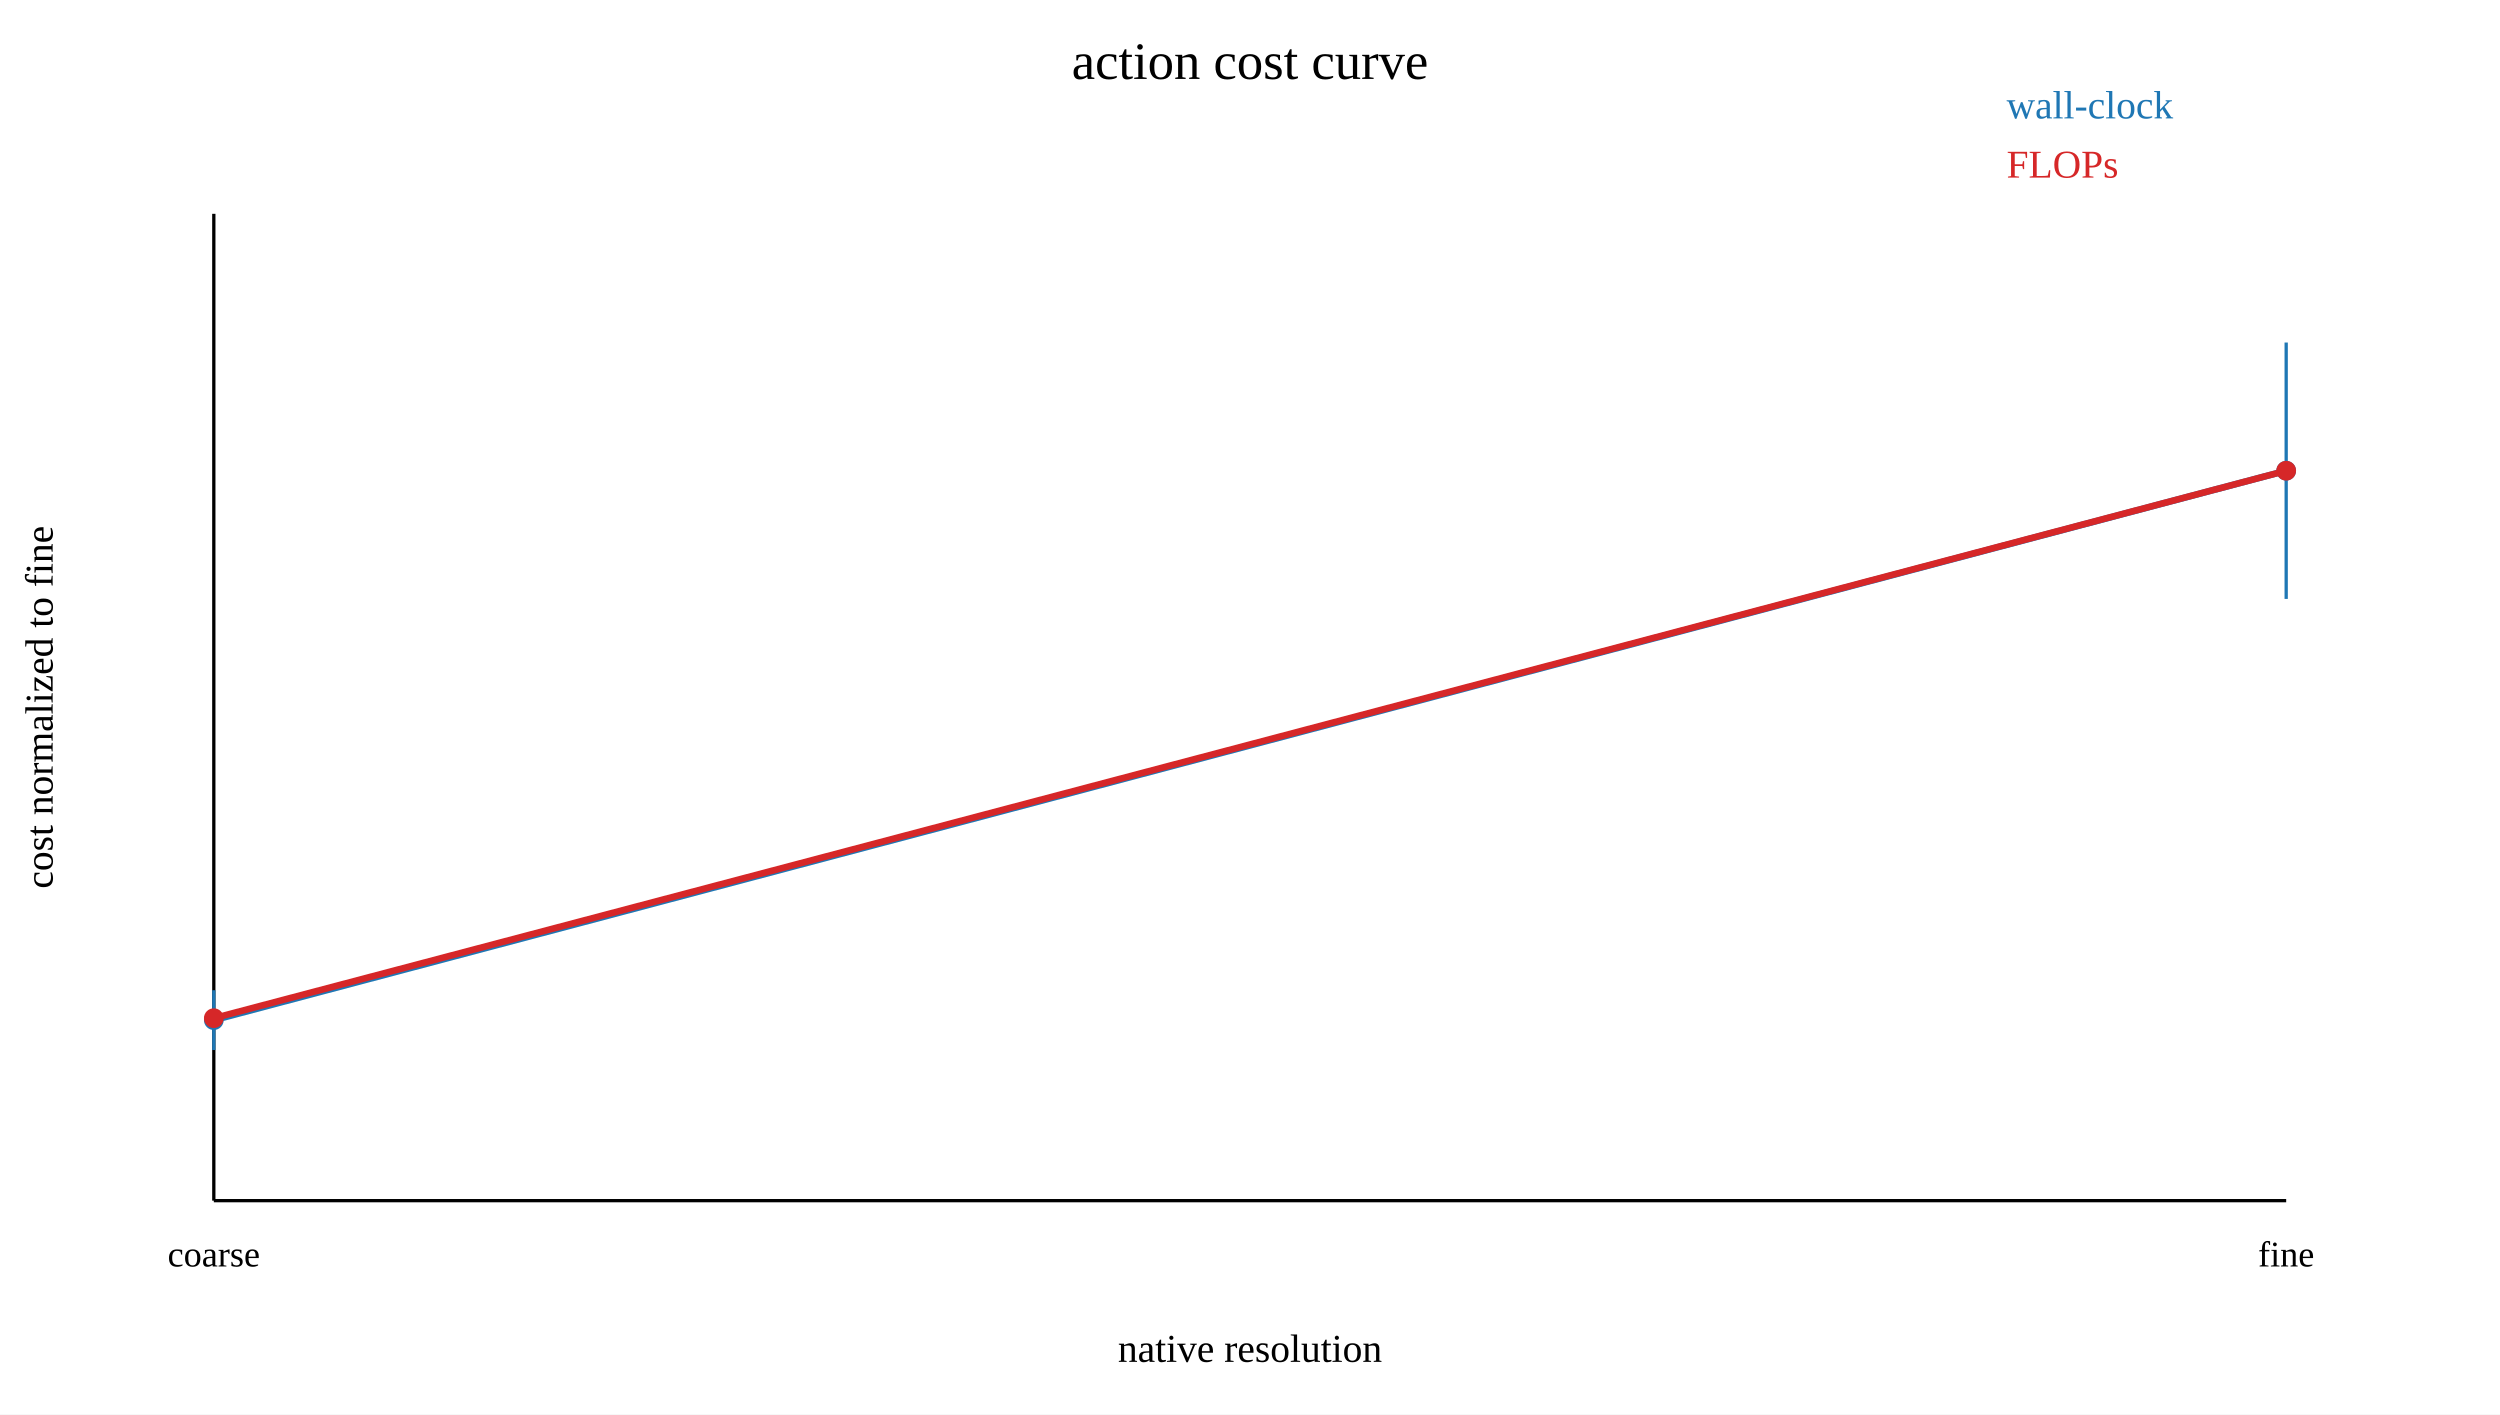
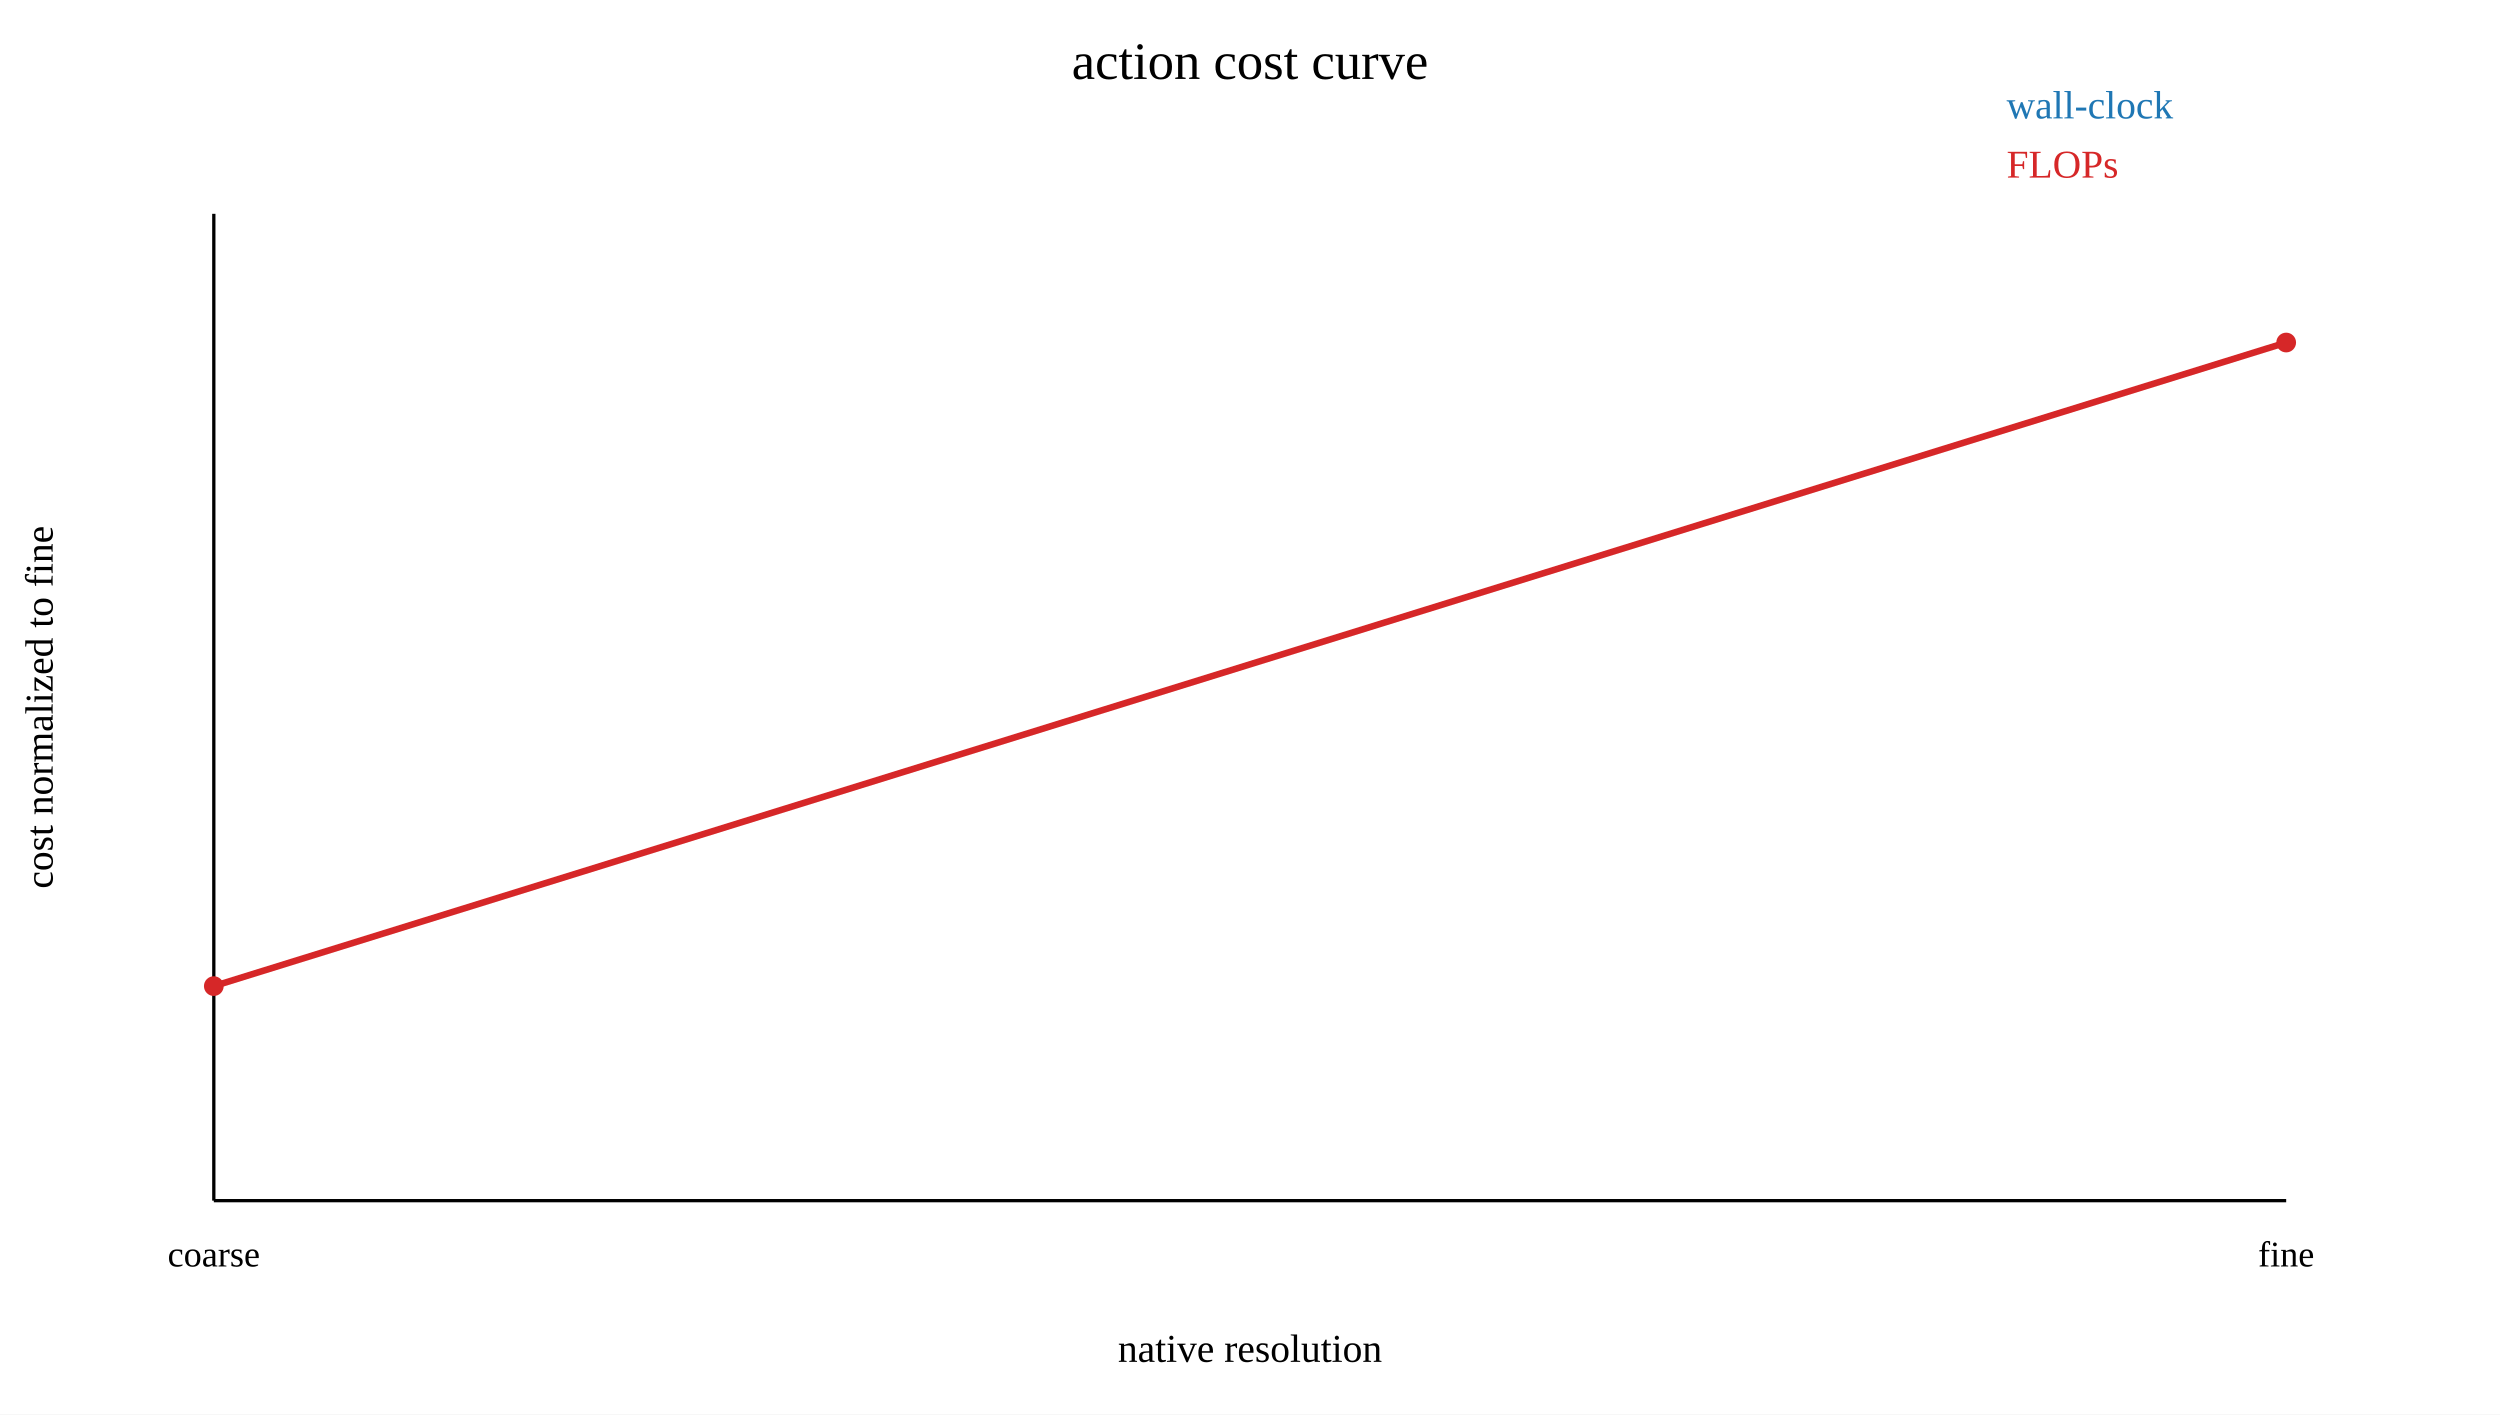
<svg xmlns="http://www.w3.org/2000/svg" width="760" height="430" viewBox="0 0 760 430">
  <rect width="100%" height="100%" fill="white" />
  <text x="380.0" y="24" text-anchor="middle" font-size="16">action cost curve</text>
  <line x1="65" y1="365" x2="695" y2="365" stroke="black" />
  <line x1="65" y1="65" x2="65" y2="365" stroke="black" />
  <text x="380.0" y="414" text-anchor="middle" font-size="12">native resolution</text>
  <text x="16" y="215.0" transform="rotate(-90 16 215.0)" text-anchor="middle" font-size="12">cost normalized to fine</text>
  <text x="65.00" y="385" text-anchor="middle" font-size="11">coarse</text>
  <text x="695.00" y="385" text-anchor="middle" font-size="11">fine</text>
-   <line class="error-bar" x1="65.00" y1="301.03" x2="65.00" y2="319.21" stroke="#1f77b4" stroke-width="1" />
-   <line class="error-bar" x1="695.00" y1="104.13" x2="695.00" y2="182.07" stroke="#1f77b4" stroke-width="1" />
-   <polyline points="65.00,310.12 695.00,143.10" fill="none" stroke="#1f77b4" stroke-width="2" />
-   <circle cx="65.00" cy="310.12" r="3" fill="#1f77b4" />
-   <circle cx="695.00" cy="143.10" r="3" fill="#1f77b4" />
  <text x="610" y="36" fill="#1f77b4" font-size="12">wall-clock</text>
-   <polyline points="65.00,309.53 695.00,143.10" fill="none" stroke="#d62728" stroke-width="2" />
-   <circle cx="65.00" cy="309.53" r="3" fill="#d62728" />
-   <circle cx="695.00" cy="143.10" r="3" fill="#d62728" />
+   <polyline points="65.00,299.78 695.00,104.13" fill="none" stroke="#d62728" stroke-width="2" />
+   <circle cx="65.00" cy="299.78" r="3" fill="#d62728" />
+   <circle cx="695.00" cy="104.13" r="3" fill="#d62728" />
  <text x="610" y="54" fill="#d62728" font-size="12">FLOPs</text>
</svg>
